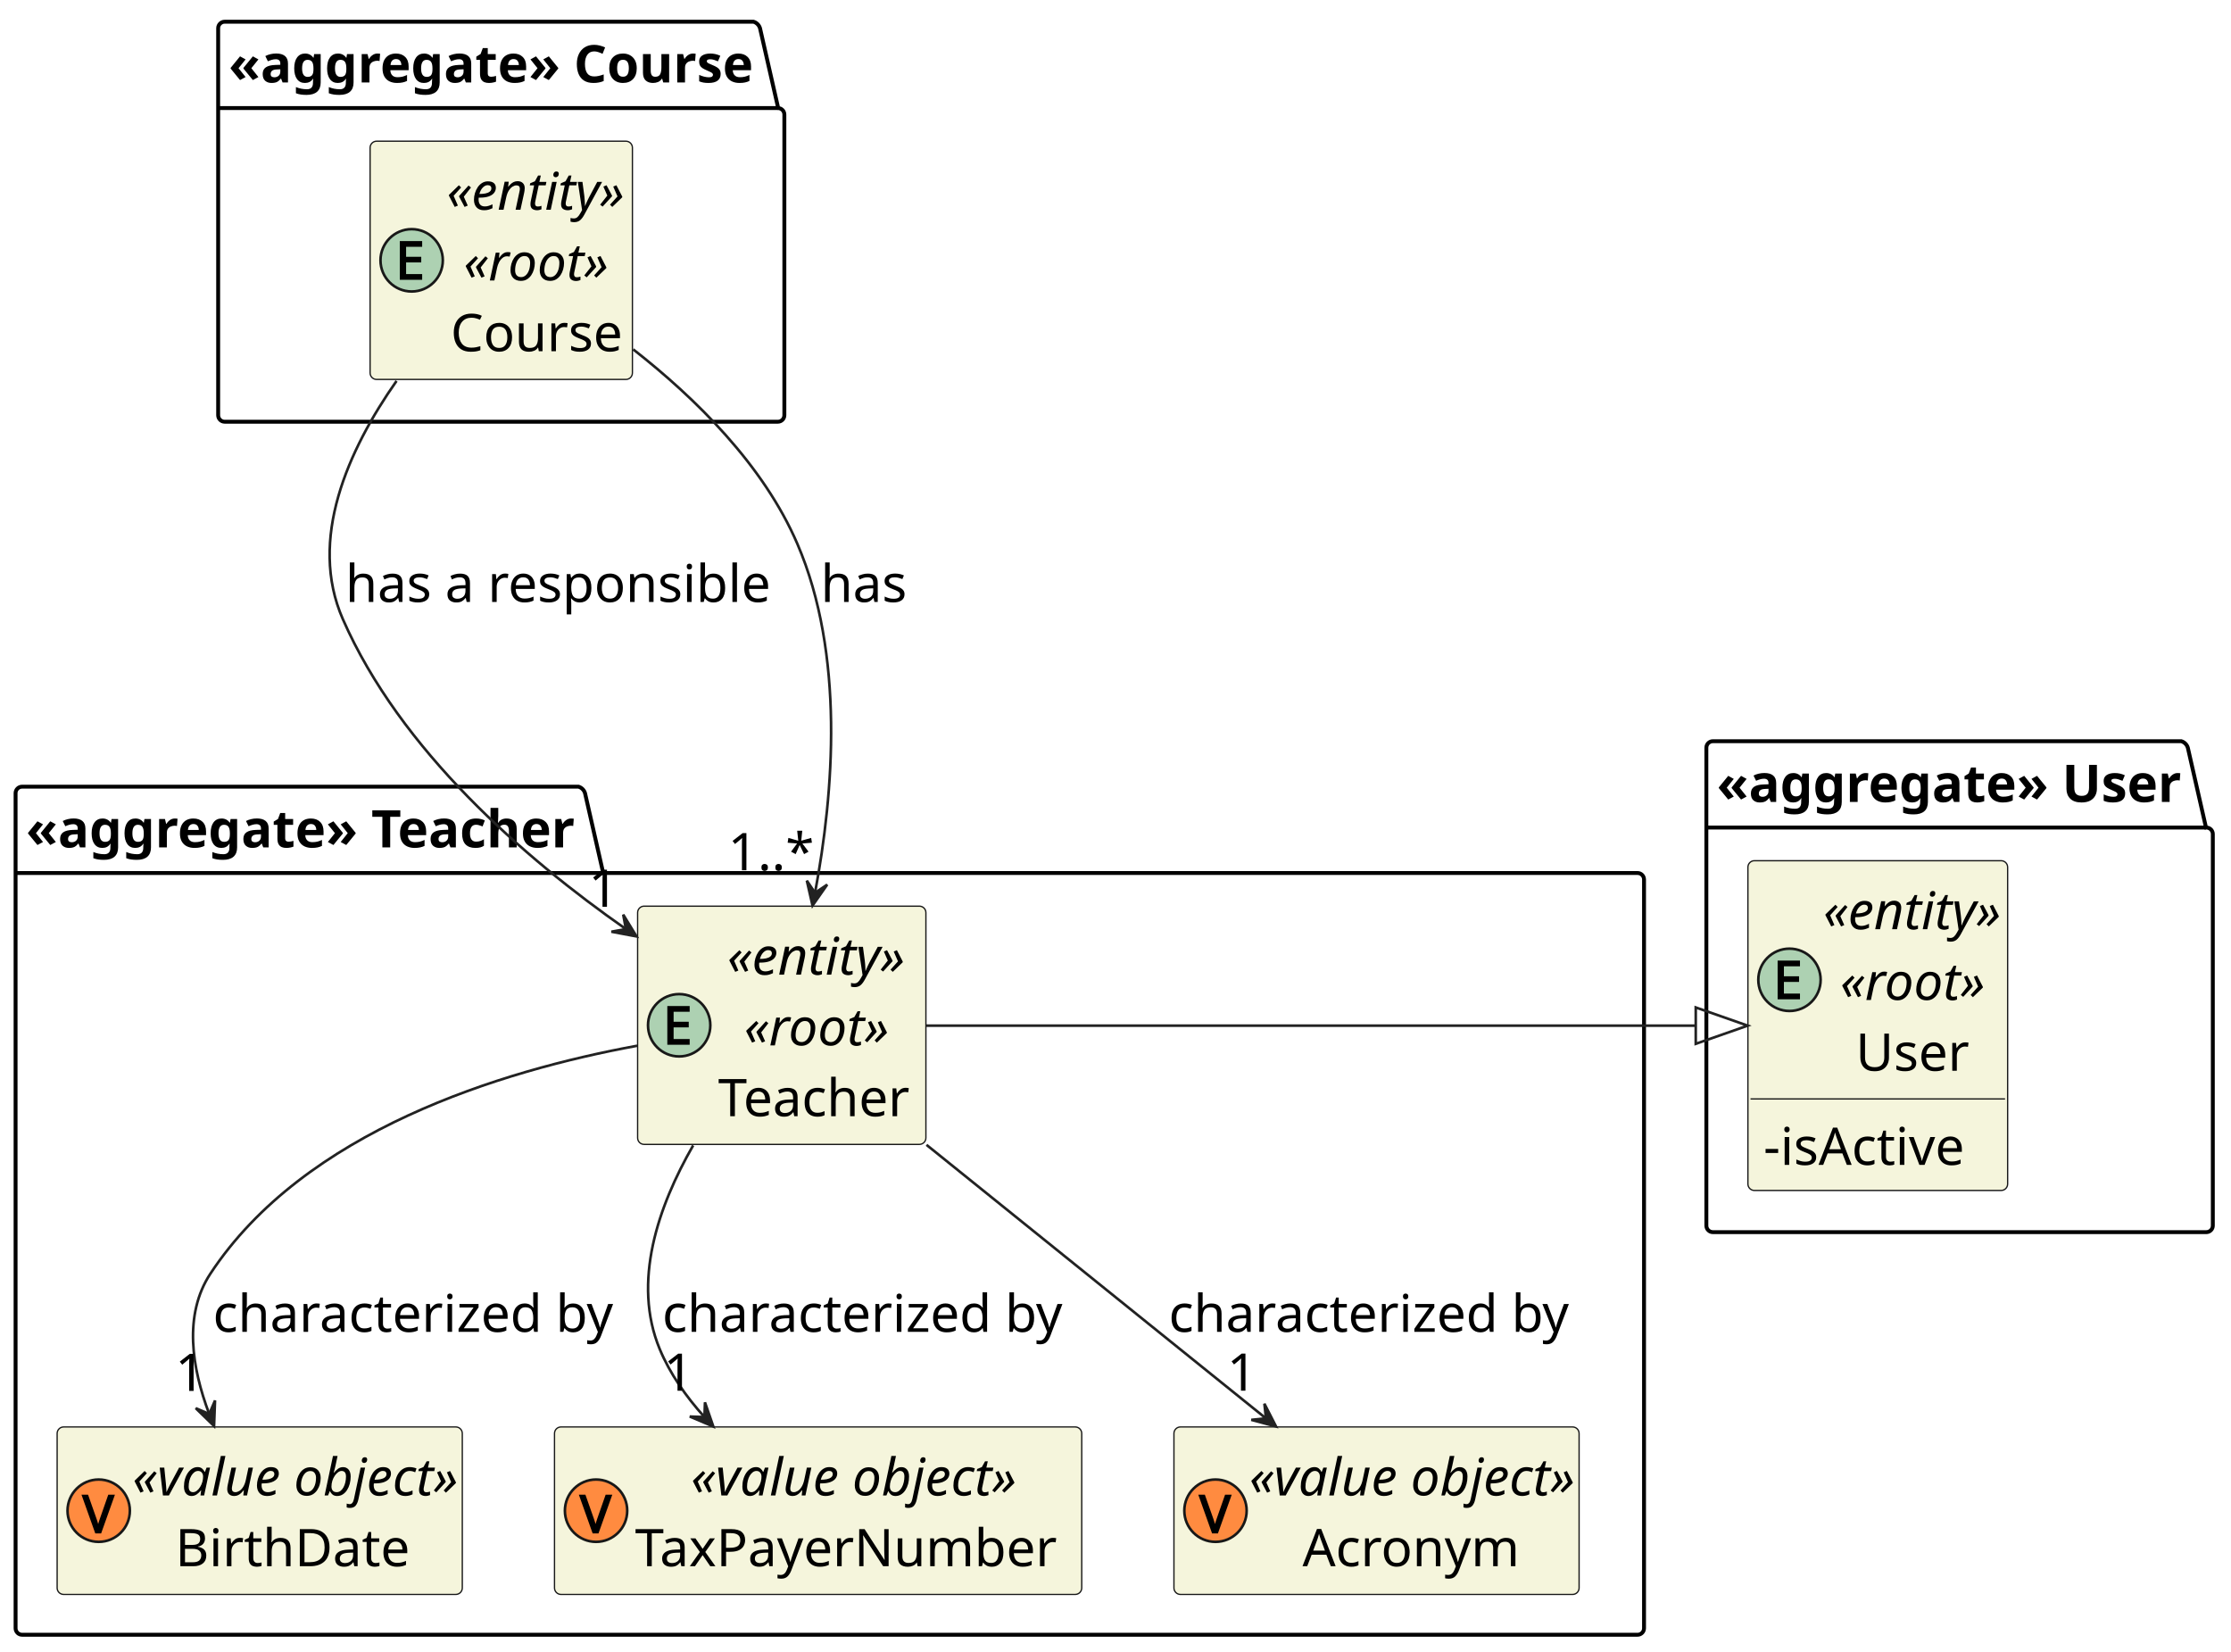
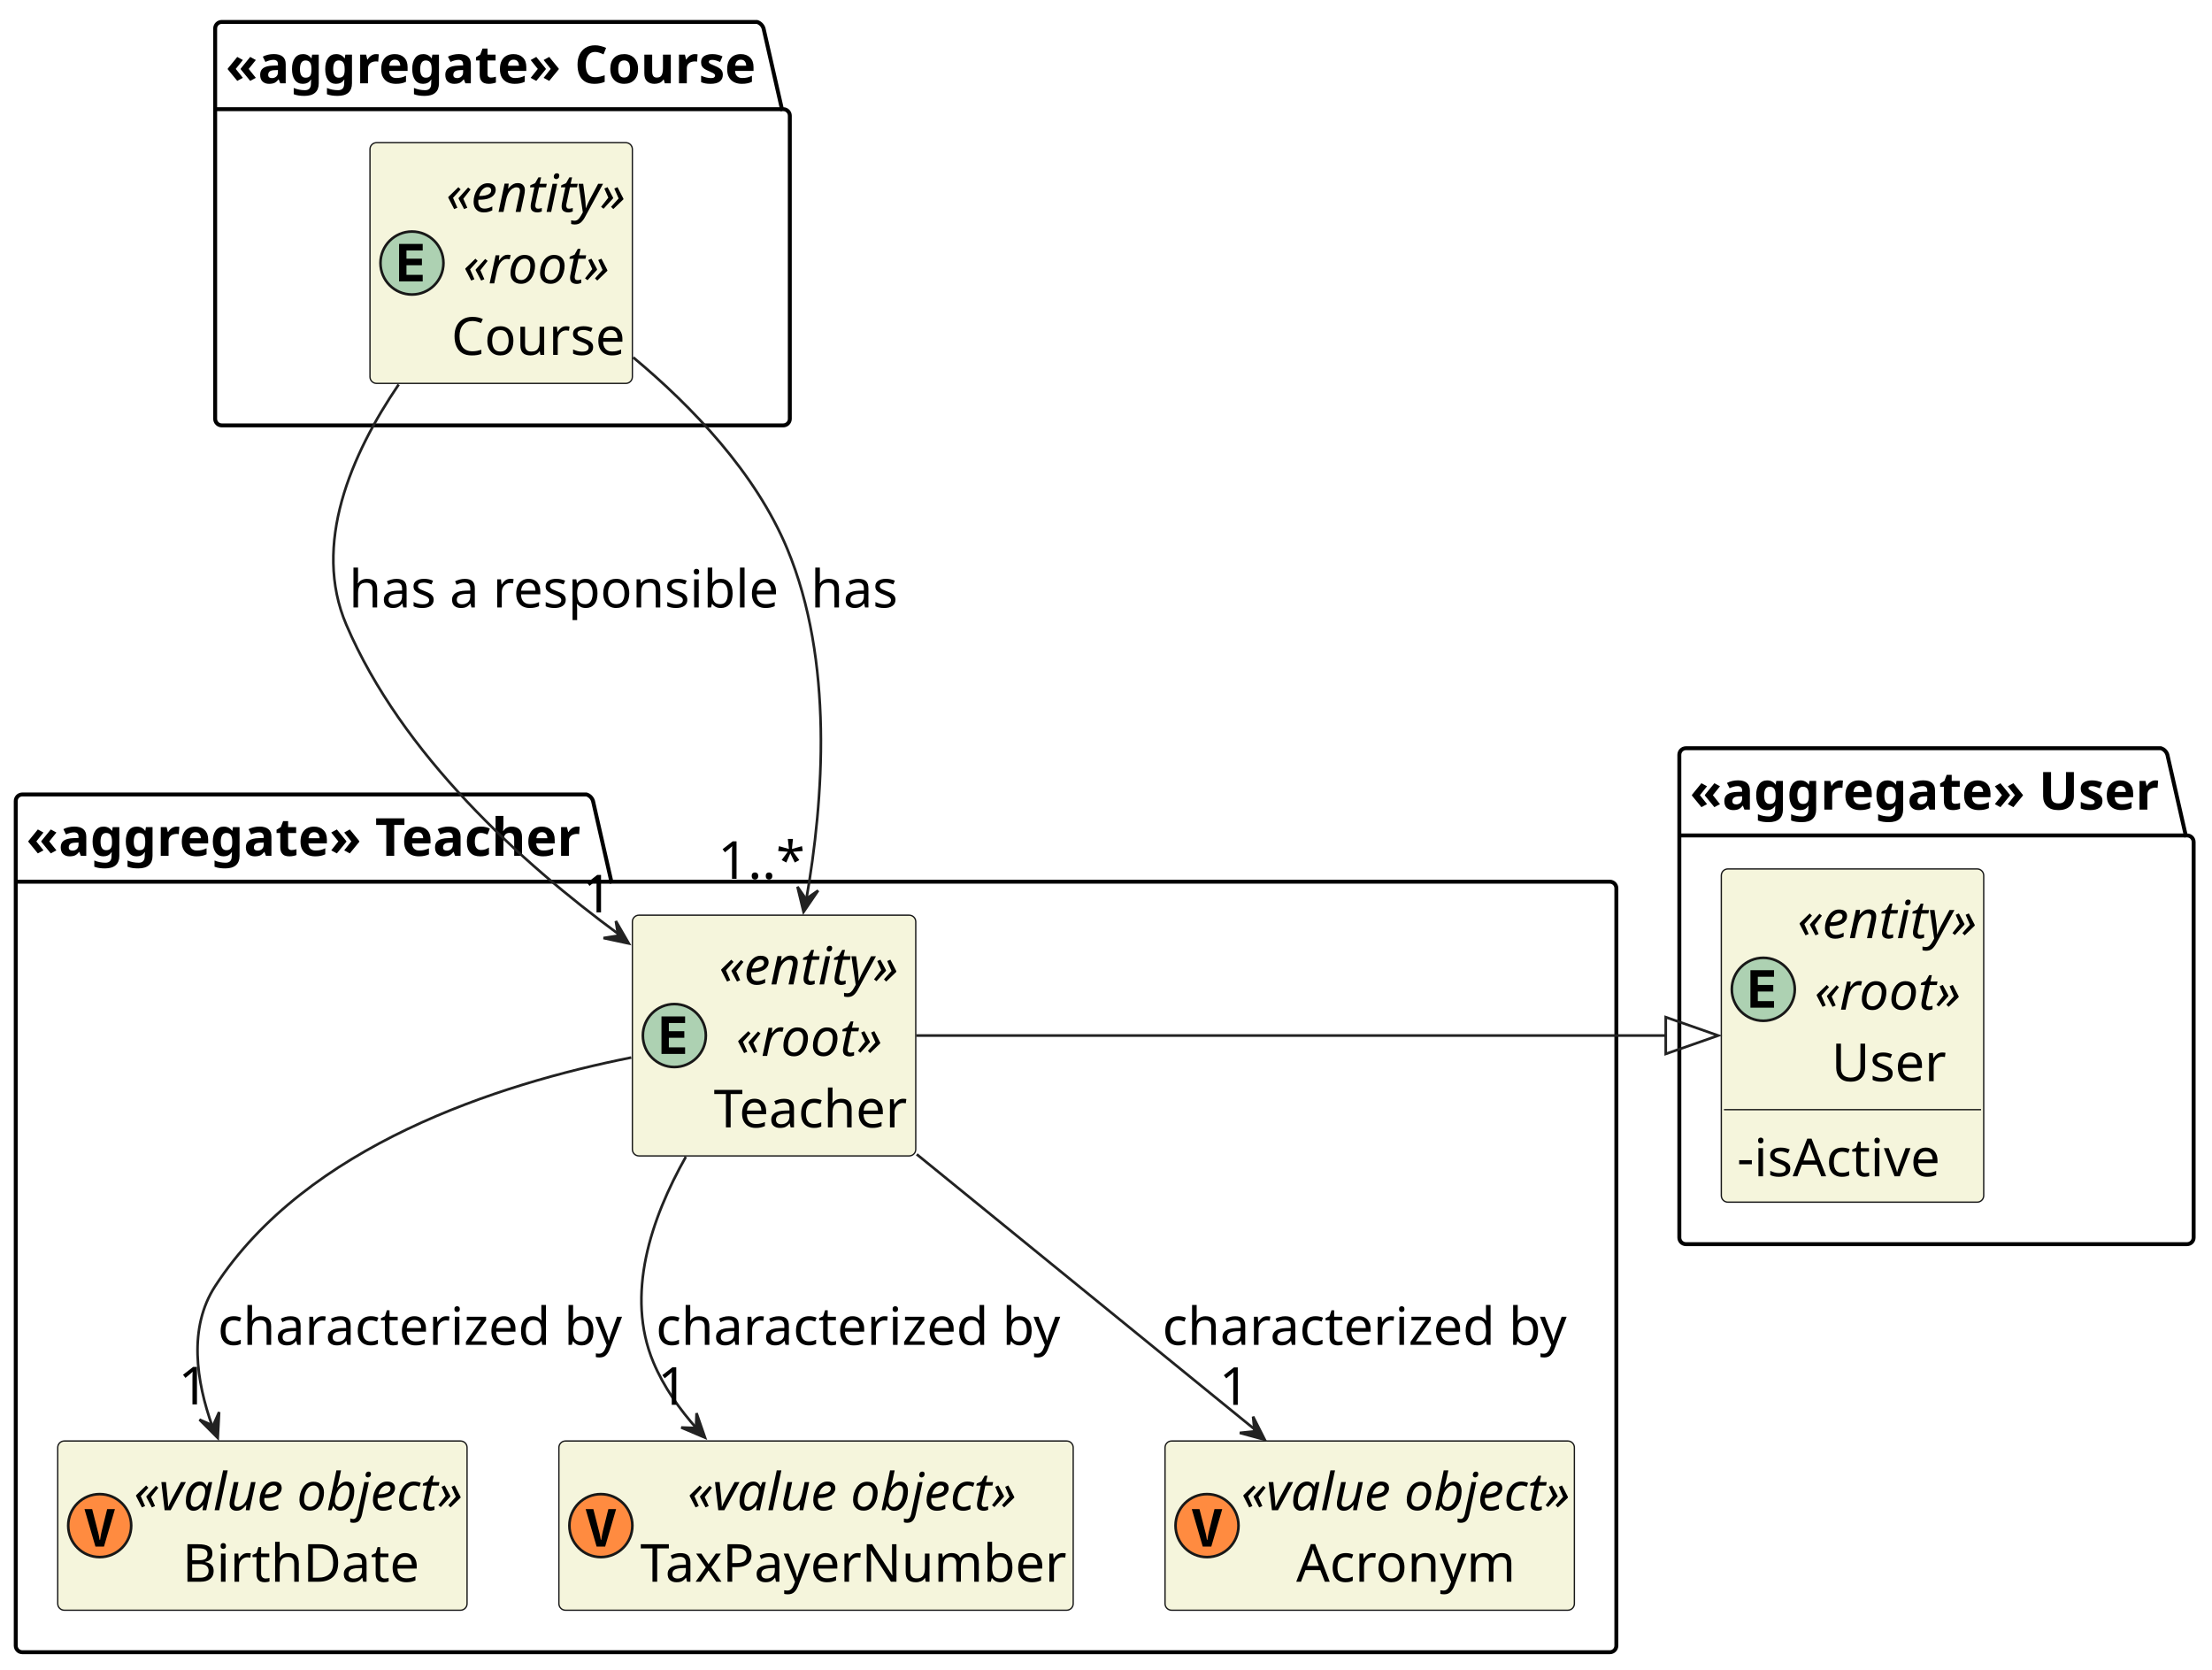
- <svg xmlns="http://www.w3.org/2000/svg" contentStyleType="text/css" height="636px" preserveAspectRatio="none" style="width:859px;height:636px;background:#FFFFFF;" version="1.1" viewBox="0 0 859 636" width="859px" zoomAndPan="magnify">
+ <svg xmlns="http://www.w3.org/2000/svg" contentStyleType="text/css" height="636px" preserveAspectRatio="none" style="width:843px;height:636px;background:#FFFFFF;" version="1.1" viewBox="0 0 843 636" width="843px" zoomAndPan="magnify">
  <defs />
  <g>
    <g id="cluster_&lt;&lt;aggregate&gt;&gt; User">
-       <path d="M659.5,285.36 L839.875,285.36 A3.75,3.75 0 0 1 842.375,287.86 L849.375,318.6 L849.5,318.6 A2.5,2.5 0 0 1 852,321.1 L852,471.86 A2.5,2.5 0 0 1 849.5,474.36 L659.5,474.36 A2.5,2.5 0 0 1 657,471.86 L657,287.86 A2.5,2.5 0 0 1 659.5,285.36 " fill="none" style="stroke:#000000;stroke-width:1.5;" />
-       <line style="stroke:#000000;stroke-width:1.5;" x1="657" x2="849.375" y1="318.6" y2="318.6" />
-       <text fill="#000000" font-family="sans-serif" font-size="20" font-weight="bold" lengthAdjust="spacing" textLength="179.375" x="661" y="308.74">«aggregate» User</text>
+       <path d="M642.5,285.08 L823.5,285.08 A3.75,3.75 0 0 1 826,287.58 L833,318.32 L833.5,318.32 A2.5,2.5 0 0 1 836,320.82 L836,471.54 A2.5,2.5 0 0 1 833.5,474.04 L642.5,474.04 A2.5,2.5 0 0 1 640,471.54 L640,287.58 A2.5,2.5 0 0 1 642.5,285.08 " fill="none" style="stroke:#000000;stroke-width:1.5;" />
+       <line style="stroke:#000000;stroke-width:1.5;" x1="640" x2="833" y1="318.32" y2="318.32" />
+       <text fill="#000000" font-family="sans-serif" font-size="20" font-weight="bold" lengthAdjust="spacing" textLength="180" x="644" y="308.46">«aggregate» User</text>
    </g>
    <g id="cluster_&lt;&lt;aggregate&gt;&gt; Course">
-       <path d="M86.5,8.36 L290.125,8.36 A3.75,3.75 0 0 1 292.625,10.86 L299.625,41.6 L299.5,41.6 A2.5,2.5 0 0 1 302,44.1 L302,159.86 A2.5,2.5 0 0 1 299.5,162.36 L86.5,162.36 A2.5,2.5 0 0 1 84,159.86 L84,10.86 A2.5,2.5 0 0 1 86.5,8.36 " fill="none" style="stroke:#000000;stroke-width:1.5;" />
-       <line style="stroke:#000000;stroke-width:1.5;" x1="84" x2="299.625" y1="41.6" y2="41.6" />
-       <text fill="#000000" font-family="sans-serif" font-size="20" font-weight="bold" lengthAdjust="spacing" textLength="202.625" x="88" y="31.74">«aggregate» Course</text>
+       <path d="M84.5,8.36 L288.5,8.36 A3.75,3.75 0 0 1 291,10.86 L298,41.6 L298.5,41.6 A2.5,2.5 0 0 1 301,44.1 L301,159.58 A2.5,2.5 0 0 1 298.5,162.08 L84.5,162.08 A2.5,2.5 0 0 1 82,159.58 L82,10.86 A2.5,2.5 0 0 1 84.5,8.36 " fill="none" style="stroke:#000000;stroke-width:1.5;" />
+       <line style="stroke:#000000;stroke-width:1.5;" x1="82" x2="298" y1="41.6" y2="41.6" />
+       <text fill="#000000" font-family="sans-serif" font-size="20" font-weight="bold" lengthAdjust="spacing" textLength="203" x="86" y="31.74">«aggregate» Course</text>
    </g>
    <g id="cluster_&lt;&lt;aggregate&gt;&gt; Teacher">
-       <path d="M8.5,302.86 L222.75,302.86 A3.75,3.75 0 0 1 225.25,305.36 L232.25,336.1 L630.5,336.1 A2.5,2.5 0 0 1 633,338.6 L633,626.86 A2.5,2.5 0 0 1 630.5,629.36 L8.5,629.36 A2.5,2.5 0 0 1 6,626.86 L6,305.36 A2.5,2.5 0 0 1 8.5,302.86 " fill="none" style="stroke:#000000;stroke-width:1.5;" />
-       <line style="stroke:#000000;stroke-width:1.5;" x1="6" x2="232.25" y1="336.1" y2="336.1" />
-       <text fill="#000000" font-family="sans-serif" font-size="20" font-weight="bold" lengthAdjust="spacing" textLength="213.25" x="10" y="326.24">«aggregate» Teacher</text>
+       <path d="M8.5,302.7 L223.5,302.7 A3.75,3.75 0 0 1 226,305.2 L233,335.94 L613.5,335.94 A2.5,2.5 0 0 1 616,338.44 L616,627.02 A2.5,2.5 0 0 1 613.5,629.52 L8.5,629.52 A2.5,2.5 0 0 1 6,627.02 L6,305.2 A2.5,2.5 0 0 1 8.5,302.7 " fill="none" style="stroke:#000000;stroke-width:1.5;" />
+       <line style="stroke:#000000;stroke-width:1.5;" x1="6" x2="233" y1="335.94" y2="335.94" />
+       <text fill="#000000" font-family="sans-serif" font-size="20" font-weight="bold" lengthAdjust="spacing" textLength="214" x="10" y="326.08">«aggregate» Teacher</text>
    </g>
    <g id="elem_User">
-       <rect codeLine="13" fill="#F5F5DC" height="126.96" id="User" rx="2.5" ry="2.5" style="stroke:#181818;stroke-width:0.5;" width="100" x="673" y="331.36" />
-       <ellipse cx="689" cy="377.22" fill="#ADD1B2" rx="12" ry="12" style="stroke:#181818;stroke-width:1.0;" />
-       <path d="M693.047,384.72 L684.438,384.72 L684.438,369.814 L693.047,369.814 L693.047,372.017 L686.859,372.017 L686.859,375.861 L692.688,375.861 L692.688,378.033 L686.859,378.033 L686.859,382.517 L693.047,382.517 L693.047,384.72 Z " fill="#000000" />
-       <text fill="#000000" font-family="sans-serif" font-size="20" font-style="italic" lengthAdjust="spacing" textLength="70" x="702" y="357.74">«entity»</text>
-       <text fill="#000000" font-family="sans-serif" font-size="20" font-style="italic" lengthAdjust="spacing" textLength="57" x="708.5" y="384.98">«root»</text>
-       <text fill="#000000" font-family="sans-serif" font-size="20" lengthAdjust="spacing" textLength="45" x="714.5" y="412.22">User</text>
-       <line style="stroke:#181818;stroke-width:0.5;" x1="674" x2="772" y1="423.08" y2="423.08" />
-       <text fill="#000000" font-family="sans-serif" font-size="20" lengthAdjust="spacing" textLength="80" x="679" y="448.46">-isActive</text>
+       <rect codeLine="13" fill="#F5F5DC" height="126.96" id="User" rx="2.5" ry="2.5" style="stroke:#181818;stroke-width:0.5;" width="100" x="656" y="331.08" />
+       <ellipse cx="672" cy="376.94" fill="#ADD1B2" rx="12" ry="12" style="stroke:#181818;stroke-width:1.0;" />
+       <path d="M667.094,383.94 L667.094,369.659 L676.094,369.659 L676.094,372.159 L669.906,372.159 L669.906,375.284 L675.797,375.284 L675.797,377.784 L669.906,377.784 L669.906,381.44 L676.094,381.44 L676.094,383.94 L667.094,383.94 Z " fill="#000000" />
+       <text fill="#000000" font-family="sans-serif" font-size="20" font-style="italic" lengthAdjust="spacing" textLength="70" x="685" y="357.46">«entity»</text>
+       <text fill="#000000" font-family="sans-serif" font-size="20" font-style="italic" lengthAdjust="spacing" textLength="57" x="691.5" y="384.7">«root»</text>
+       <text fill="#000000" font-family="sans-serif" font-size="20" lengthAdjust="spacing" textLength="44" x="698" y="411.94">User</text>
+       <line style="stroke:#181818;stroke-width:0.5;" x1="657" x2="755" y1="422.8" y2="422.8" />
+       <text fill="#000000" font-family="sans-serif" font-size="20" lengthAdjust="spacing" textLength="77" x="662" y="448.18">-isActive</text>
    </g>
    <g id="elem_Course">
-       <rect codeLine="21" fill="#F5F5DC" height="91.72" id="Course" rx="2.5" ry="2.5" style="stroke:#181818;stroke-width:0.5;" width="101" x="142.5" y="54.36" />
-       <ellipse cx="158.5" cy="100.22" fill="#ADD1B2" rx="12" ry="12" style="stroke:#181818;stroke-width:1.0;" />
-       <path d="M162.547,107.72 L153.938,107.72 L153.938,92.814 L162.547,92.814 L162.547,95.017 L156.359,95.017 L156.359,98.861 L162.188,98.861 L162.188,101.032 L156.359,101.032 L156.359,105.517 L162.547,105.517 L162.547,107.72 Z " fill="#000000" />
-       <text fill="#000000" font-family="sans-serif" font-size="20" font-style="italic" lengthAdjust="spacing" textLength="70" x="172" y="80.74">«entity»</text>
-       <text fill="#000000" font-family="sans-serif" font-size="20" font-style="italic" lengthAdjust="spacing" textLength="57" x="178.5" y="107.98">«root»</text>
-       <text fill="#000000" font-family="sans-serif" font-size="20" lengthAdjust="spacing" textLength="67" x="173.5" y="135.22">Course</text>
+       <rect codeLine="21" fill="#F5F5DC" height="91.72" id="Course" rx="2.5" ry="2.5" style="stroke:#181818;stroke-width:0.5;" width="100" x="141" y="54.36" />
+       <ellipse cx="157" cy="100.22" fill="#ADD1B2" rx="12" ry="12" style="stroke:#181818;stroke-width:1.0;" />
+       <path d="M152.094,107.22 L152.094,92.939 L161.094,92.939 L161.094,95.439 L154.906,95.439 L154.906,98.564 L160.797,98.564 L160.797,101.064 L154.906,101.064 L154.906,104.72 L161.094,104.72 L161.094,107.22 L152.094,107.22 Z " fill="#000000" />
+       <text fill="#000000" font-family="sans-serif" font-size="20" font-style="italic" lengthAdjust="spacing" textLength="70" x="170" y="80.74">«entity»</text>
+       <text fill="#000000" font-family="sans-serif" font-size="20" font-style="italic" lengthAdjust="spacing" textLength="57" x="176.5" y="107.98">«root»</text>
+       <text fill="#000000" font-family="sans-serif" font-size="20" lengthAdjust="spacing" textLength="66" x="172" y="135.22">Course</text>
    </g>
    <g id="elem_Teacher">
-       <rect codeLine="32" fill="#F5F5DC" height="91.72" id="Teacher" rx="2.5" ry="2.5" style="stroke:#181818;stroke-width:0.5;" width="111" x="245.5" y="348.86" />
-       <ellipse cx="261.5" cy="394.72" fill="#ADD1B2" rx="12" ry="12" style="stroke:#181818;stroke-width:1.0;" />
-       <path d="M265.547,402.22 L256.938,402.22 L256.938,387.314 L265.547,387.314 L265.547,389.517 L259.359,389.517 L259.359,393.361 L265.188,393.361 L265.188,395.533 L259.359,395.533 L259.359,400.017 L265.547,400.017 L265.547,402.22 Z " fill="#000000" />
-       <text fill="#000000" font-family="sans-serif" font-size="20" font-style="italic" lengthAdjust="spacing" textLength="70" x="280" y="375.24">«entity»</text>
-       <text fill="#000000" font-family="sans-serif" font-size="20" font-style="italic" lengthAdjust="spacing" textLength="57" x="286.5" y="402.48">«root»</text>
-       <text fill="#000000" font-family="sans-serif" font-size="20" lengthAdjust="spacing" textLength="77" x="276.5" y="429.72">Teacher</text>
+       <rect codeLine="32" fill="#F5F5DC" height="91.72" id="Teacher" rx="2.5" ry="2.5" style="stroke:#181818;stroke-width:0.5;" width="108" x="241" y="348.7" />
+       <ellipse cx="257" cy="394.56" fill="#ADD1B2" rx="12" ry="12" style="stroke:#181818;stroke-width:1.0;" />
+       <path d="M252.094,401.56 L252.094,387.279 L261.094,387.279 L261.094,389.779 L254.906,389.779 L254.906,392.904 L260.797,392.904 L260.797,395.404 L254.906,395.404 L254.906,399.06 L261.094,399.06 L261.094,401.56 L252.094,401.56 Z " fill="#000000" />
+       <text fill="#000000" font-family="sans-serif" font-size="20" font-style="italic" lengthAdjust="spacing" textLength="70" x="274" y="375.08">«entity»</text>
+       <text fill="#000000" font-family="sans-serif" font-size="20" font-style="italic" lengthAdjust="spacing" textLength="57" x="280.5" y="402.32">«root»</text>
+       <text fill="#000000" font-family="sans-serif" font-size="20" lengthAdjust="spacing" textLength="74" x="272" y="429.56">Teacher</text>
    </g>
    <g id="elem_BirthDate">
-       <rect codeLine="35" fill="#F5F5DC" height="64.48" id="BirthDate" rx="2.5" ry="2.5" style="stroke:#181818;stroke-width:0.5;" width="156" x="22" y="549.36" />
-       <ellipse cx="38" cy="581.6" fill="#FF8B40" rx="12" ry="12" style="stroke:#181818;stroke-width:1.0;" />
-       <path d="M44.25,575.444 L38.938,590.35 L36.688,590.35 L31.375,575.444 L33.906,575.444 L37.203,584.803 Q37.422,585.397 37.578,585.944 Q37.75,586.491 37.875,586.991 Q38.016,587.475 37.812,587.522 Q37.594,587.491 37.734,586.975 Q37.875,586.459 38.047,585.928 Q38.219,585.381 38.422,584.772 L41.688,575.444 L44.25,575.444 Z " fill="#000000" />
-       <text fill="#000000" font-family="sans-serif" font-size="20" font-style="italic" lengthAdjust="spacing" textLength="126" x="51" y="575.74">«value object»</text>
-       <text fill="#000000" font-family="sans-serif" font-size="20" lengthAdjust="spacing" textLength="93" x="67.5" y="602.98">BirthDate</text>
+       <rect codeLine="35" fill="#F5F5DC" height="64.48" id="BirthDate" rx="2.5" ry="2.5" style="stroke:#181818;stroke-width:0.5;" width="156" x="22" y="549.04" />
+       <ellipse cx="38" cy="581.28" fill="#FF8B40" rx="12" ry="12" style="stroke:#181818;stroke-width:1.0;" />
+       <path d="M36.375,589.28 L32.203,574.999 L35.125,574.999 L37.297,583.483 Q37.406,583.796 37.531,584.405 Q37.656,584.999 37.781,585.624 Q37.906,586.233 37.953,586.686 L38.141,586.686 Q38.203,586.233 38.312,585.624 Q38.422,585.014 38.531,584.436 Q38.656,583.842 38.734,583.483 L40.844,574.999 L43.797,574.999 L39.625,589.28 L36.375,589.28 Z " fill="#000000" />
+       <text fill="#000000" font-family="sans-serif" font-size="20" font-style="italic" lengthAdjust="spacing" textLength="126" x="51" y="575.42">«value object»</text>
+       <text fill="#000000" font-family="sans-serif" font-size="20" lengthAdjust="spacing" textLength="89" x="69.5" y="602.66">BirthDate</text>
    </g>
    <g id="elem_TaxPayerNumber">
-       <rect codeLine="36" fill="#F5F5DC" height="64.48" id="TaxPayerNumber" rx="2.5" ry="2.5" style="stroke:#181818;stroke-width:0.5;" width="203" x="213.5" y="549.36" />
-       <ellipse cx="229.5" cy="581.6" fill="#FF8B40" rx="12" ry="12" style="stroke:#181818;stroke-width:1.0;" />
-       <path d="M235.75,575.444 L230.438,590.35 L228.188,590.35 L222.875,575.444 L225.406,575.444 L228.703,584.803 Q228.922,585.397 229.078,585.944 Q229.25,586.491 229.375,586.991 Q229.516,587.475 229.312,587.522 Q229.094,587.491 229.234,586.975 Q229.375,586.459 229.547,585.928 Q229.719,585.381 229.922,584.772 L233.188,575.444 L235.75,575.444 Z " fill="#000000" />
-       <text fill="#000000" font-family="sans-serif" font-size="20" font-style="italic" lengthAdjust="spacing" textLength="126" x="266" y="575.74">«value object»</text>
-       <text fill="#000000" font-family="sans-serif" font-size="20" lengthAdjust="spacing" textLength="169" x="244.5" y="602.98">TaxPayerNumber</text>
+       <rect codeLine="36" fill="#F5F5DC" height="64.48" id="TaxPayerNumber" rx="2.5" ry="2.5" style="stroke:#181818;stroke-width:0.5;" width="196" x="213" y="549.04" />
+       <ellipse cx="229" cy="581.28" fill="#FF8B40" rx="12" ry="12" style="stroke:#181818;stroke-width:1.0;" />
+       <path d="M227.375,589.28 L223.203,574.999 L226.125,574.999 L228.297,583.483 Q228.406,583.796 228.531,584.405 Q228.656,584.999 228.781,585.624 Q228.906,586.233 228.953,586.686 L229.141,586.686 Q229.203,586.233 229.312,585.624 Q229.422,585.014 229.531,584.436 Q229.656,583.842 229.734,583.483 L231.844,574.999 L234.797,574.999 L230.625,589.28 L227.375,589.28 Z " fill="#000000" />
+       <text fill="#000000" font-family="sans-serif" font-size="20" font-style="italic" lengthAdjust="spacing" textLength="126" x="262" y="575.42">«value object»</text>
+       <text fill="#000000" font-family="sans-serif" font-size="20" lengthAdjust="spacing" textLength="162" x="244" y="602.66">TaxPayerNumber</text>
    </g>
    <g id="elem_Acronym">
-       <rect codeLine="37" fill="#F5F5DC" height="64.48" id="Acronym" rx="2.5" ry="2.5" style="stroke:#181818;stroke-width:0.5;" width="156" x="452" y="549.36" />
-       <ellipse cx="468" cy="581.6" fill="#FF8B40" rx="12" ry="12" style="stroke:#181818;stroke-width:1.0;" />
-       <path d="M474.25,575.444 L468.938,590.35 L466.688,590.35 L461.375,575.444 L463.906,575.444 L467.203,584.803 Q467.422,585.397 467.578,585.944 Q467.75,586.491 467.875,586.991 Q468.016,587.475 467.812,587.522 Q467.594,587.491 467.734,586.975 Q467.875,586.459 468.047,585.928 Q468.219,585.381 468.422,584.772 L471.688,575.444 L474.25,575.444 Z " fill="#000000" />
-       <text fill="#000000" font-family="sans-serif" font-size="20" font-style="italic" lengthAdjust="spacing" textLength="126" x="481" y="575.74">«value object»</text>
-       <text fill="#000000" font-family="sans-serif" font-size="20" lengthAdjust="spacing" textLength="85" x="501.5" y="602.98">Acronym</text>
+       <rect codeLine="37" fill="#F5F5DC" height="64.48" id="Acronym" rx="2.5" ry="2.5" style="stroke:#181818;stroke-width:0.5;" width="156" x="444" y="549.04" />
+       <ellipse cx="460" cy="581.28" fill="#FF8B40" rx="12" ry="12" style="stroke:#181818;stroke-width:1.0;" />
+       <path d="M458.375,589.28 L454.203,574.999 L457.125,574.999 L459.297,583.483 Q459.406,583.796 459.531,584.405 Q459.656,584.999 459.781,585.624 Q459.906,586.233 459.953,586.686 L460.141,586.686 Q460.203,586.233 460.312,585.624 Q460.422,585.014 460.531,584.436 Q460.656,583.842 460.734,583.483 L462.844,574.999 L465.797,574.999 L461.625,589.28 L458.375,589.28 Z " fill="#000000" />
+       <text fill="#000000" font-family="sans-serif" font-size="20" font-style="italic" lengthAdjust="spacing" textLength="126" x="473" y="575.42">«value object»</text>
+       <text fill="#000000" font-family="sans-serif" font-size="20" lengthAdjust="spacing" textLength="84" x="494" y="602.66">Acronym</text>
    </g>
    <g id="link_Teacher_BirthDate">
-       <path codeLine="39" d="M245.35,402.6 C192.94,412.23 117.25,435.34 81,490.36 C70.56,506.21 73.91,526.73 80.49,544.18 " fill="none" id="Teacher-to-BirthDate" style="stroke:#222222;stroke-width:1.0;" />
-       <polygon fill="#222222" points="82.42,549.01,82.791,539.168,80.563,544.368,75.364,542.139,82.42,549.01" style="stroke:#222222;stroke-width:1.0;" />
-       <text fill="#000000" font-family="sans-serif" font-size="20" lengthAdjust="spacing" textLength="158" x="82" y="512.74">characterized by</text>
-       <text fill="#000000" font-family="sans-serif" font-size="20" lengthAdjust="spacing" textLength="11" x="67.453" y="535.489">1</text>
+       <path codeLine="39" d="M240.58,402.94 C189.82,413.03 116.85,436.46 82,490.04 C71.74,505.82 74.73,526.18 80.96,543.58 " fill="none" id="Teacher-to-BirthDate" style="stroke:#222222;stroke-width:1.0;" />
+       <polygon fill="#222222" points="82.98,547.87,83.503,538.035,81.195,543.2,76.03,540.891,82.98,547.87" style="stroke:#222222;stroke-width:1.0;" />
+       <text fill="#000000" font-family="sans-serif" font-size="20" lengthAdjust="spacing" textLength="152" x="83" y="512.42">characterized by</text>
+       <text fill="#000000" font-family="sans-serif" font-size="20" lengthAdjust="spacing" textLength="11" x="67.969" y="535.094">1</text>
    </g>
    <g id="link_Teacher_TaxPayerNumber">
-       <path codeLine="40" d="M266.88,440.98 C253.38,464.48 243.33,493.61 254,519.36 C257.94,528.87 264.16,537.68 271.16,545.46 " fill="none" id="Teacher-to-TaxPayerNumber" style="stroke:#222222;stroke-width:1.0;" />
-       <polygon fill="#222222" points="274.65,549.2,271.432,539.892,271.238,545.545,265.584,545.351,274.65,549.2" style="stroke:#222222;stroke-width:1.0;" />
-       <text fill="#000000" font-family="sans-serif" font-size="20" lengthAdjust="spacing" textLength="158" x="255" y="512.74">characterized by</text>
-       <text fill="#000000" font-family="sans-serif" font-size="20" lengthAdjust="spacing" textLength="11" x="255.483" y="535.425">1</text>
+       <path codeLine="40" d="M261.38,440.76 C248.1,464.28 238.28,493.39 249,519.04 C252.89,528.35 258.95,536.96 265.8,544.6 " fill="none" id="Teacher-to-TaxPayerNumber" style="stroke:#222222;stroke-width:1.0;" />
+       <polygon fill="#222222" points="268.68,547.75,265.462,538.442,265.268,544.095,259.614,543.901,268.68,547.75" style="stroke:#222222;stroke-width:1.0;" />
+       <text fill="#000000" font-family="sans-serif" font-size="20" lengthAdjust="spacing" textLength="152" x="250" y="512.42">characterized by</text>
+       <text fill="#000000" font-family="sans-serif" font-size="20" lengthAdjust="spacing" textLength="11" x="250.633" y="535.239">1</text>
    </g>
    <g id="link_Teacher_Acronym">
-       <path codeLine="41" d="M356.73,440.76 C396.96,473.18 450.49,516.3 487.34,545.99 " fill="none" id="Teacher-to-Acronym" style="stroke:#222222;stroke-width:1.0;" />
-       <polygon fill="#222222" points="491.31,549.18,486.828,540.41,487.422,546.036,481.797,546.63,491.31,549.18" style="stroke:#222222;stroke-width:1.0;" />
-       <text fill="#000000" font-family="sans-serif" font-size="20" lengthAdjust="spacing" textLength="158" x="450" y="512.74">characterized by</text>
-       <text fill="#000000" font-family="sans-serif" font-size="20" lengthAdjust="spacing" textLength="11" x="472.439" y="535.402">1</text>
+       <path codeLine="41" d="M349.37,439.81 C388.95,472.01 441.83,515.04 478.59,544.96 " fill="none" id="Teacher-to-Acronym" style="stroke:#222222;stroke-width:1.0;" />
+       <polygon fill="#222222" points="482,548.54,477.553,539.752,478.125,545.38,472.497,545.952,482,548.54" style="stroke:#222222;stroke-width:1.0;" />
+       <text fill="#000000" font-family="sans-serif" font-size="20" lengthAdjust="spacing" textLength="152" x="443" y="512.42">characterized by</text>
+       <text fill="#000000" font-family="sans-serif" font-size="20" lengthAdjust="spacing" textLength="11" x="464.63" y="535.281">1</text>
    </g>
    <g id="link_Teacher_User">
-       <path codeLine="43" d="M356.63,394.86 C455.37,394.86 554.1,394.86 652.83,394.86 " fill="none" id="Teacher-to-User" style="stroke:#222222;stroke-width:1.0;" />
-       <polygon fill="none" points="652.91,387.86,672.91,394.86,652.91,401.86,652.91,387.86" style="stroke:#222222;stroke-width:1.0;" />
+       <path codeLine="43" d="M349.18,394.56 C444.41,394.56 539.64,394.56 634.86,394.56 " fill="none" id="Teacher-to-User" style="stroke:#222222;stroke-width:1.0;" />
+       <polygon fill="none" points="634.82,387.56,654.82,394.56,634.82,401.56,634.82,387.56" style="stroke:#222222;stroke-width:1.0;" />
    </g>
    <g id="link_Course_Teacher">
-       <path codeLine="45" d="M152.68,146.66 C133.98,173.32 118.56,207.72 132,238.36 C154.18,288.91 201.8,330.27 240.86,357.59 " fill="none" id="Course-to-Teacher" style="stroke:#222222;stroke-width:1.0;" />
-       <polygon fill="#222222" points="245.09,360.52,239.959,352.113,240.976,357.678,235.412,358.695,245.09,360.52" style="stroke:#222222;stroke-width:1.0;" />
-       <text fill="#000000" font-family="sans-serif" font-size="20" lengthAdjust="spacing" textLength="169" x="133" y="231.74">has a responsible</text>
-       <text fill="#000000" font-family="sans-serif" font-size="20" lengthAdjust="spacing" textLength="11" x="226.606" y="349.101">1</text>
+       <path codeLine="45" d="M151.94,146.5 C133.83,173.15 118.91,207.51 132,238.08 C153.15,287.48 198.56,328.65 236.09,356.18 " fill="none" id="Course-to-Teacher" style="stroke:#222222;stroke-width:1.0;" />
+       <polygon fill="#222222" points="239.63,359.47,234.708,350.939,235.588,356.527,230,357.407,239.63,359.47" style="stroke:#222222;stroke-width:1.0;" />
+       <text fill="#000000" font-family="sans-serif" font-size="20" lengthAdjust="spacing" textLength="162" x="133" y="231.46">has a responsible</text>
+       <text fill="#000000" font-family="sans-serif" font-size="20" lengthAdjust="spacing" textLength="11" x="221.959" y="347.64">1</text>
    </g>
    <g id="link_Course_Teacher">
-       <path codeLine="46" d="M243.8,134.5 C267.78,153.27 293.97,179.06 307,209.36 C325.3,251.9 321.03,305.21 313.84,343.57 " fill="none" id="Course-to-Teacher-1" style="stroke:#222222;stroke-width:1.0;" />
-       <polygon fill="#222222" points="312.85,348.64,318.501,340.574,313.809,343.733,310.65,339.04,312.85,348.64" style="stroke:#222222;stroke-width:1.0;" />
-       <text fill="#000000" font-family="sans-serif" font-size="20" lengthAdjust="spacing" textLength="34" x="316" y="231.74">has</text>
-       <text fill="#000000" font-family="sans-serif" font-size="20" lengthAdjust="spacing" textLength="32" x="280.292" y="335.03">1..*</text>
+       <path codeLine="46" d="M241.33,136.18 C263.8,154.91 287.9,180.09 300,209.08 C317.76,251.64 313.97,304.65 307.25,342.91 " fill="none" id="Course-to-Teacher-1" style="stroke:#222222;stroke-width:1.0;" />
+       <polygon fill="#222222" points="306.24,347.45,311.792,339.315,307.138,342.531,303.922,337.878,306.24,347.45" style="stroke:#222222;stroke-width:1.0;" />
+       <text fill="#000000" font-family="sans-serif" font-size="20" lengthAdjust="spacing" textLength="33" x="309" y="231.46">has</text>
+       <text fill="#000000" font-family="sans-serif" font-size="20" lengthAdjust="spacing" textLength="32" x="273.6" y="334.836">1..*</text>
    </g>
  </g>
</svg>
